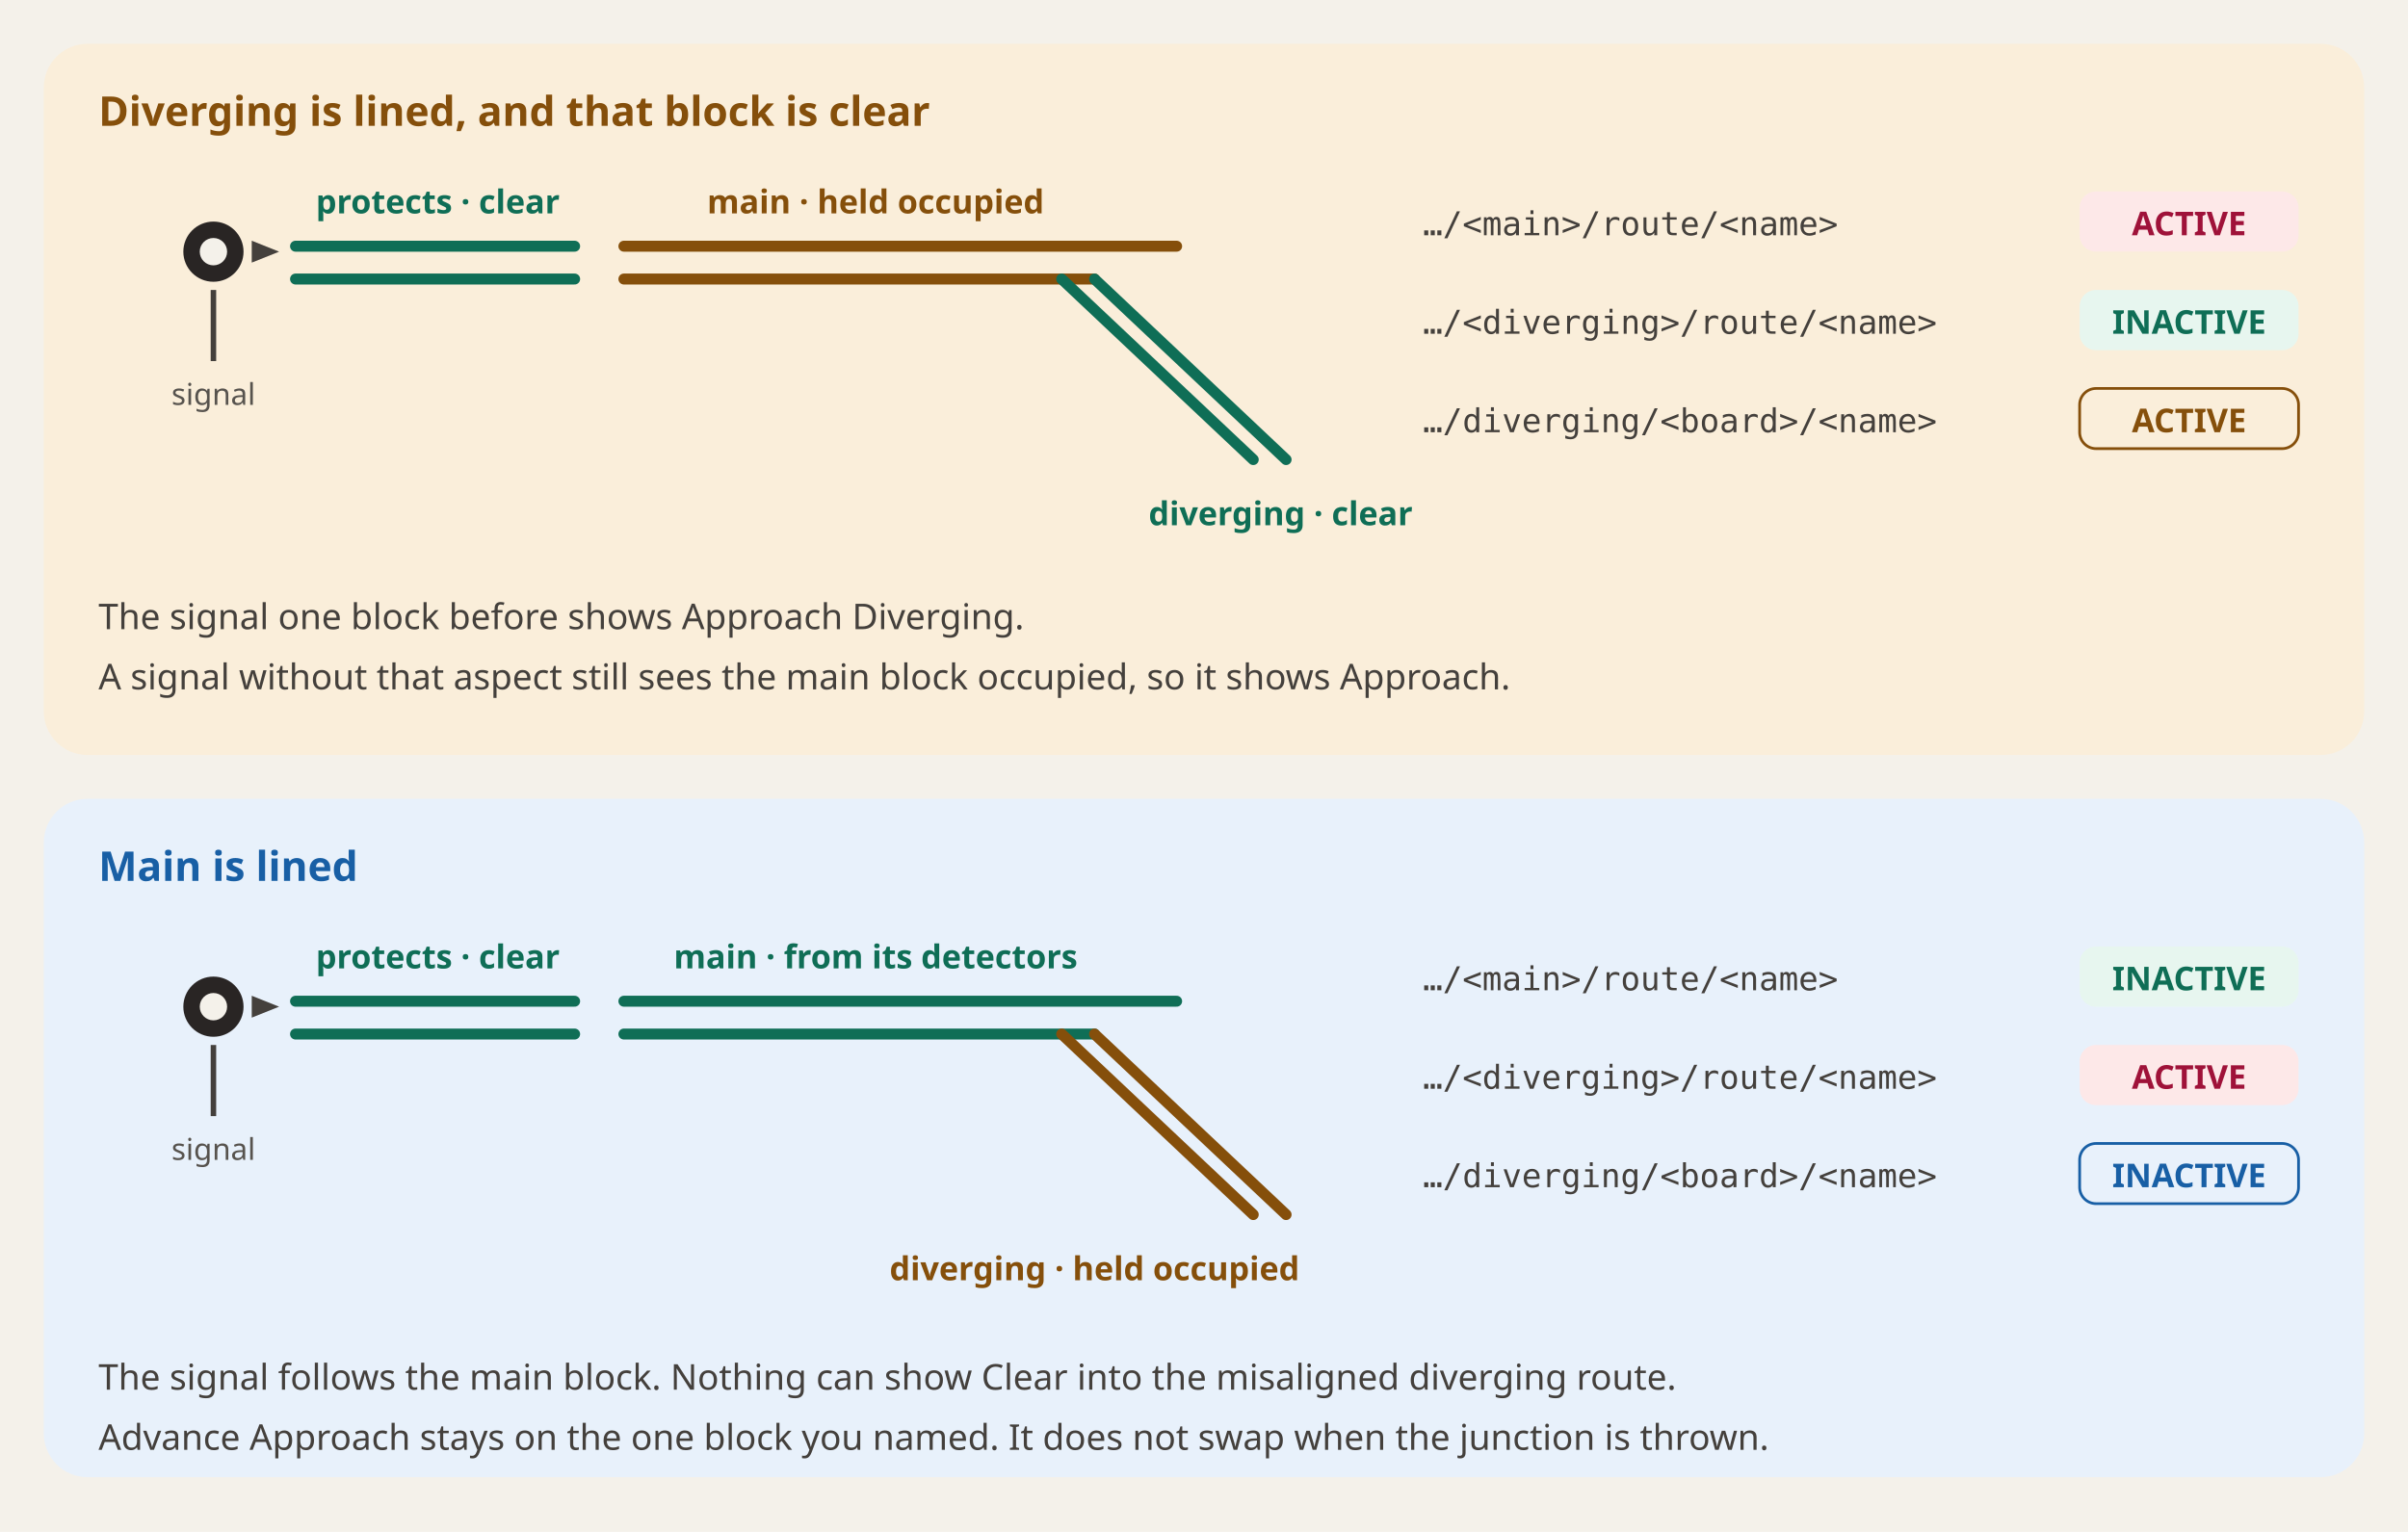
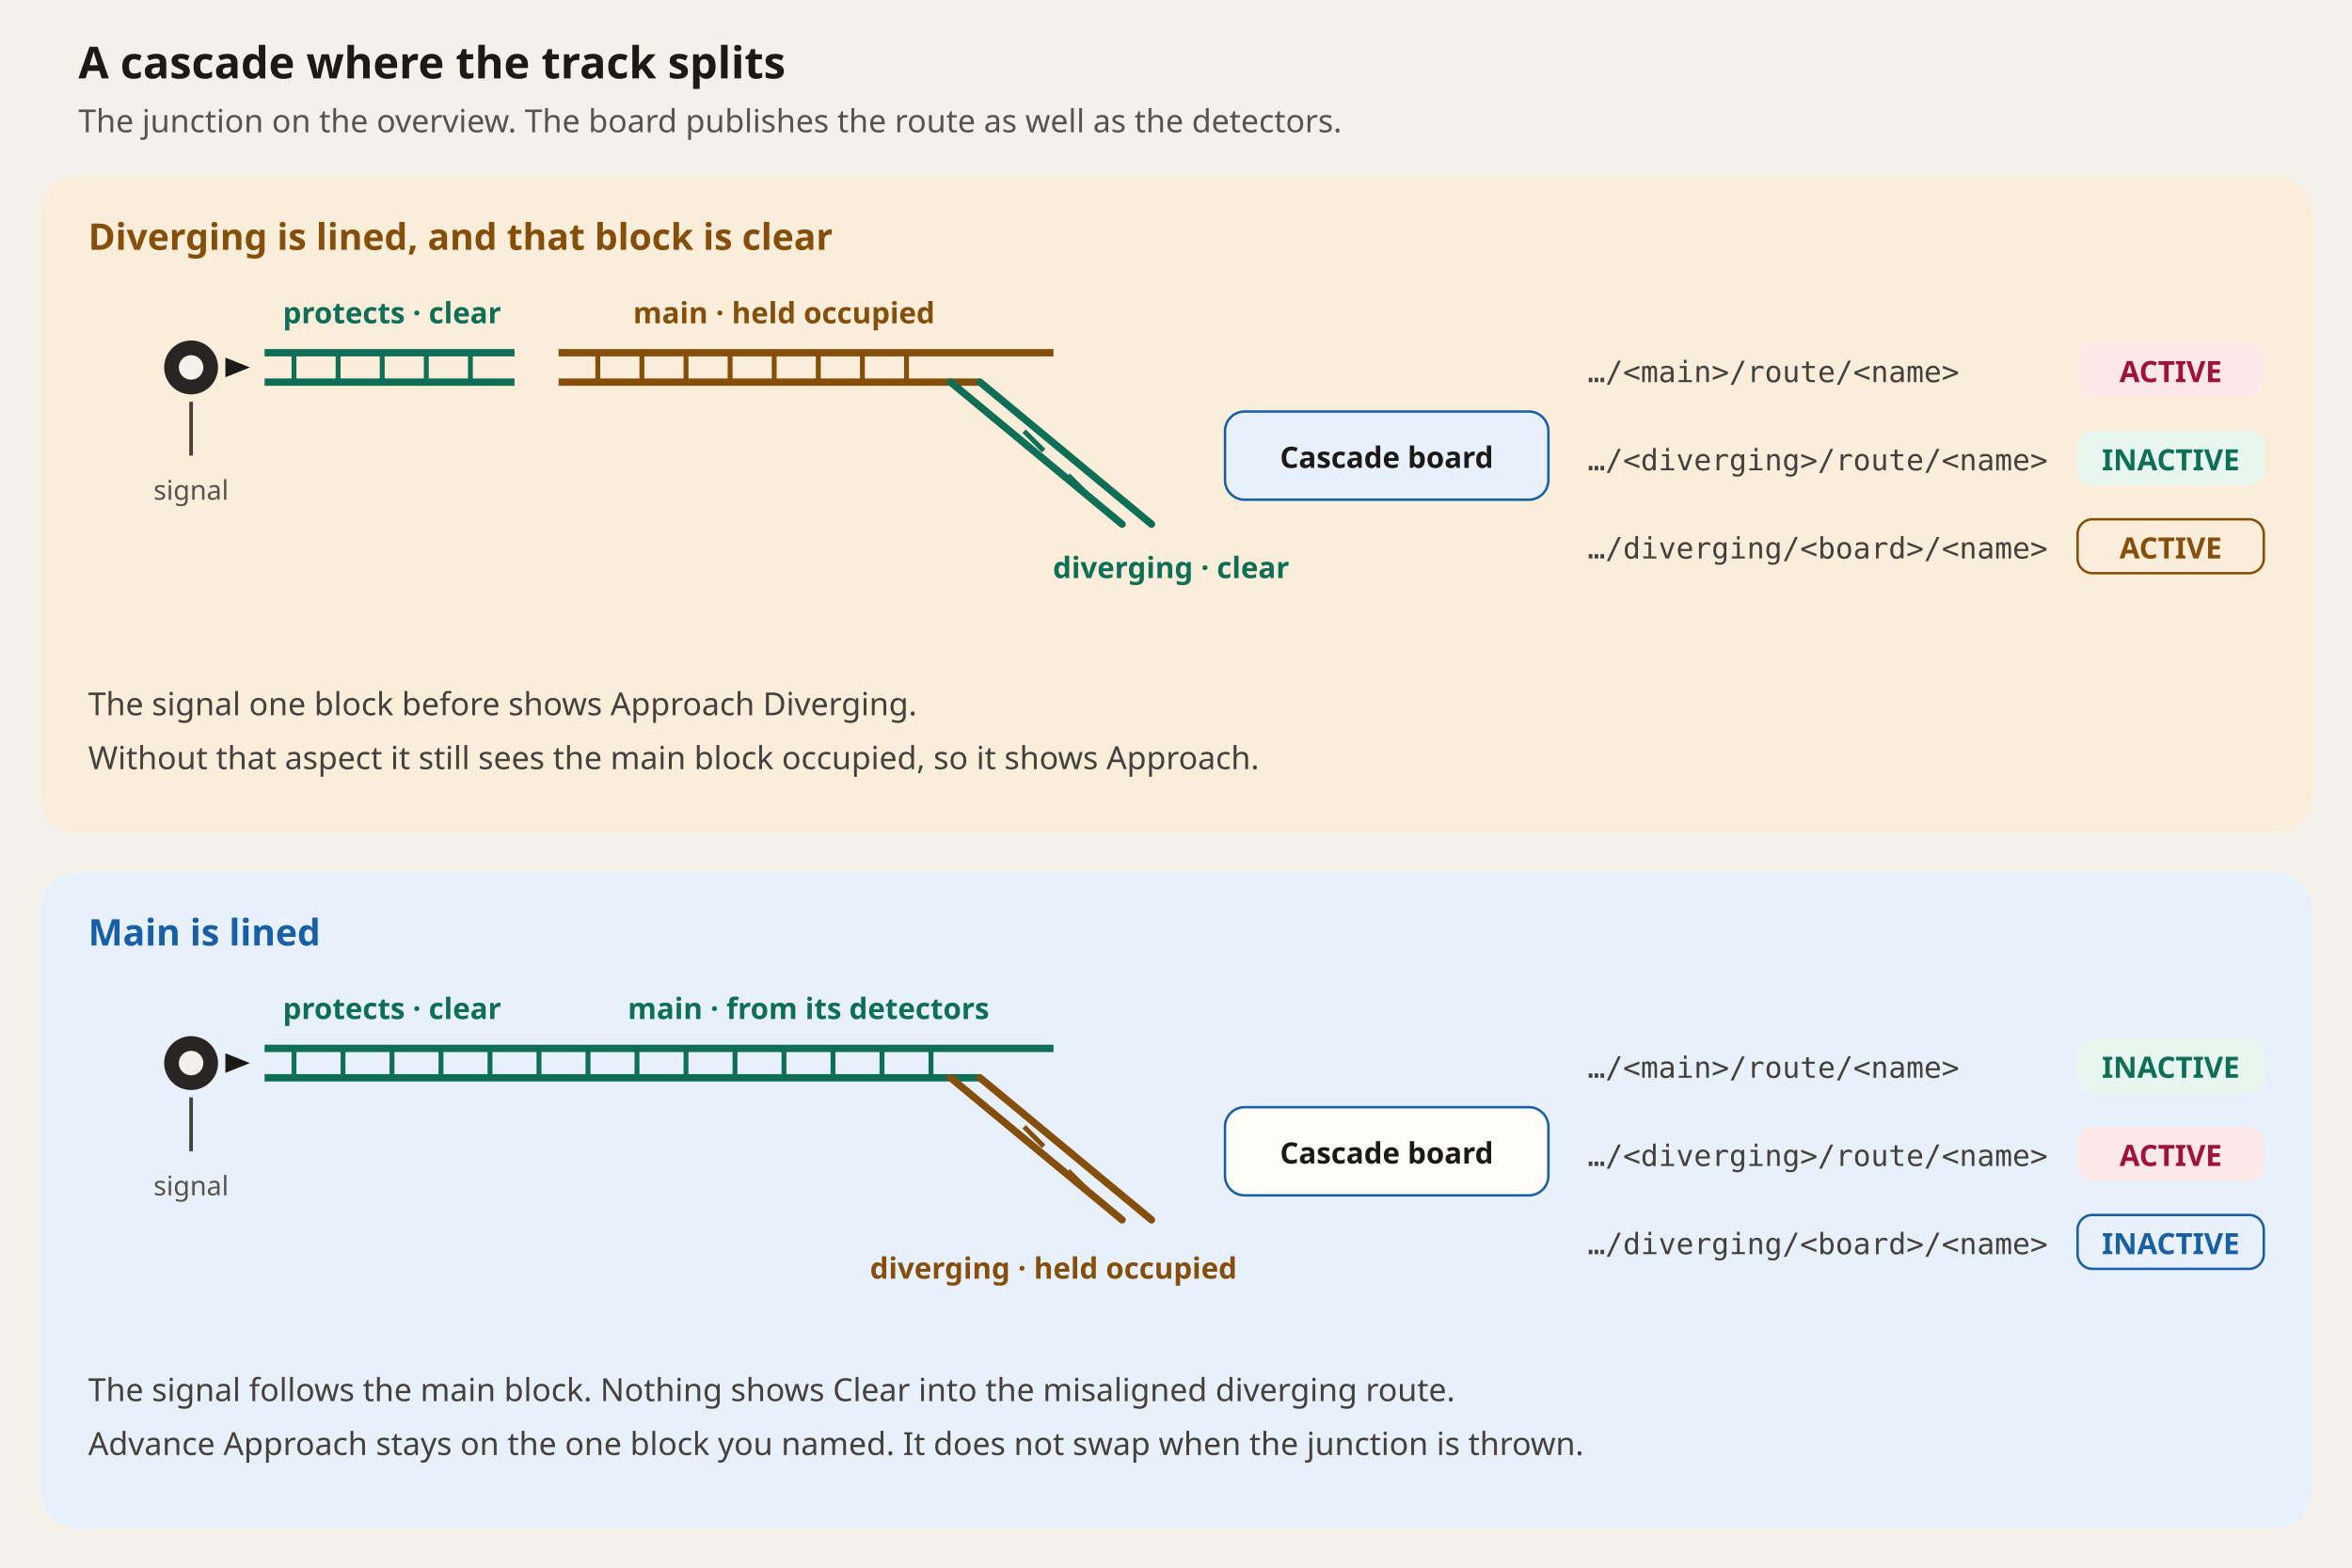
- <svg xmlns="http://www.w3.org/2000/svg" width="880" height="560" viewBox="0 0 880 560" role="img" aria-labelledby="jntTitle jntDesc">
-   <rect width="880" height="560" fill="#f4f1ea" />
-   <g font-family="ui-sans-serif, system-ui, sans-serif">
-     <rect x="16" y="16" width="848" height="260" rx="16" fill="#faeeda" />
-     <text x="36" y="46" fill="#854f0b" font-size="15" font-weight="600">Diverging is lined, and that block is clear</text>
-     <g transform="translate(78 92)">
-       <line x1="0" y1="14" x2="0" y2="40" stroke="#44403c" stroke-width="2" />
+ <svg xmlns="http://www.w3.org/2000/svg" width="960" height="640" viewBox="0 0 960 640" role="img" aria-labelledby="jntTitle jntDesc">
+   <rect width="960" height="640" fill="#f4f1ea" />
+   <g font-family="ui-sans-serif, system-ui, sans-serif" fill="#1c1917">
+     <text x="32" y="32" font-size="18" font-weight="600">A cascade where the track splits</text>
+     <text x="32" y="54" fill="#57534e" font-size="13">The junction on the overview. The board publishes the route as well as the detectors.</text>
+     <rect x="16" y="72" width="928" height="268" rx="16" fill="#faeeda" />
+     <text x="36" y="102" fill="#854f0b" font-size="15" font-weight="600">Diverging is lined, and that block is clear</text>
+     <g transform="translate(78 150)">
+       <line x1="0" y1="14" x2="0" y2="36" stroke="#44403c" stroke-width="1.5" />
      <circle cx="0" cy="0" r="11" fill="#292524" />
      <circle cx="0" cy="0" r="5" fill="#f4f1ea" />
-       <polygon points="14,-4 24,0 14,4" fill="#44403c" />
+       <polygon points="14,-4 24,0 14,4" fill="#1c1917" />
    </g>
-     <text x="78" y="148" text-anchor="middle" fill="#57534e" font-size="11">signal</text>
-     <line x1="108" y1="90" x2="210" y2="90" stroke="#0f6e56" stroke-width="4" stroke-linecap="round" />
-     <line x1="108" y1="102" x2="210" y2="102" stroke="#0f6e56" stroke-width="4" stroke-linecap="round" />
-     <text x="160" y="78" text-anchor="middle" fill="#0f6e56" font-size="12" font-weight="600">protects · clear</text>
-     <line x1="228" y1="90" x2="430" y2="90" stroke="#854f0b" stroke-width="4" stroke-linecap="round" />
-     <line x1="228" y1="102" x2="400" y2="102" stroke="#854f0b" stroke-width="4" stroke-linecap="round" />
-     <path d="M400 102 L470 168" fill="none" stroke="#0f6e56" stroke-width="4" stroke-linecap="round" />
-     <path d="M388 102 L458 168" fill="none" stroke="#0f6e56" stroke-width="4" stroke-linecap="round" />
-     <text x="320" y="78" text-anchor="middle" fill="#854f0b" font-size="12" font-weight="600">main · held occupied</text>
-     <text x="468" y="192" text-anchor="middle" fill="#0f6e56" font-size="12" font-weight="600">diverging · clear</text>
-     <text x="520" y="86" fill="#44403c" font-family="ui-monospace, SFMono-Regular, Menlo, monospace" font-size="12">…/&lt;main&gt;/route/&lt;name&gt;</text>
-     <rect x="760" y="70" width="80" height="22" rx="6" fill="#fde8e8" />
-     <text x="800" y="86" text-anchor="middle" fill="#9f1239" font-size="12" font-weight="600">ACTIVE</text>
-     <text x="520" y="122" fill="#44403c" font-family="ui-monospace, SFMono-Regular, Menlo, monospace" font-size="12">…/&lt;diverging&gt;/route/&lt;name&gt;</text>
-     <rect x="760" y="106" width="80" height="22" rx="6" fill="#e7f6ef" />
-     <text x="800" y="122" text-anchor="middle" fill="#0f6e56" font-size="12" font-weight="600">INACTIVE</text>
-     <text x="520" y="158" fill="#44403c" font-family="ui-monospace, SFMono-Regular, Menlo, monospace" font-size="12">…/diverging/&lt;board&gt;/&lt;name&gt;</text>
-     <rect x="760" y="142" width="80" height="22" rx="6" fill="#faeeda" stroke="#854f0b" />
-     <text x="800" y="158" text-anchor="middle" fill="#854f0b" font-size="12" font-weight="600">ACTIVE</text>
-     <text x="36" y="230" fill="#44403c" font-size="13">The signal one block before shows Approach Diverging.</text>
-     <text x="36" y="252" fill="#44403c" font-size="13">A signal without that aspect still sees the main block occupied, so it shows Approach.</text>
-     <rect x="16" y="292" width="848" height="248" rx="16" fill="#e8f1fb" />
-     <text x="36" y="322" fill="#185fa5" font-size="15" font-weight="600">Main is lined</text>
-     <g transform="translate(78 368)">
-       <line x1="0" y1="14" x2="0" y2="40" stroke="#44403c" stroke-width="2" />
+     <text x="78" y="204" text-anchor="middle" fill="#57534e" font-size="11">signal</text>
+     <g stroke="#0f6e56" stroke-width="3" stroke-linecap="butt">
+       <line x1="108" y1="144" x2="210" y2="144" />
+       <line x1="108" y1="156" x2="210" y2="156" />
+     </g>
+     <g stroke="#0f6e56" stroke-width="2">
+       <line x1="120" y1="144" x2="120" y2="156" />
+       <line x1="138" y1="144" x2="138" y2="156" />
+       <line x1="156" y1="144" x2="156" y2="156" />
+       <line x1="174" y1="144" x2="174" y2="156" />
+       <line x1="192" y1="144" x2="192" y2="156" />
+     </g>
+     <text x="160" y="132" text-anchor="middle" fill="#0f6e56" font-size="12" font-weight="600">protects · clear</text>
+     <g stroke="#854f0b" stroke-width="3" stroke-linecap="butt">
+       <line x1="228" y1="144" x2="430" y2="144" />
+       <line x1="228" y1="156" x2="400" y2="156" />
+     </g>
+     <g stroke="#854f0b" stroke-width="2">
+       <line x1="244" y1="144" x2="244" y2="156" />
+       <line x1="262" y1="144" x2="262" y2="156" />
+       <line x1="280" y1="144" x2="280" y2="156" />
+       <line x1="298" y1="144" x2="298" y2="156" />
+       <line x1="316" y1="144" x2="316" y2="156" />
+       <line x1="334" y1="144" x2="334" y2="156" />
+       <line x1="352" y1="144" x2="352" y2="156" />
+       <line x1="370" y1="144" x2="370" y2="156" />
+     </g>
+     <path d="M400 156 L470 214" fill="none" stroke="#0f6e56" stroke-width="3" stroke-linecap="round" />
+     <path d="M388 156 L458 214" fill="none" stroke="#0f6e56" stroke-width="3" stroke-linecap="round" />
+     <g stroke="#0f6e56" stroke-width="2">
+       <line x1="418" y1="176" x2="426" y2="184" />
+       <line x1="436" y1="194" x2="444" y2="202" />
+     </g>
+     <text x="320" y="132" text-anchor="middle" fill="#854f0b" font-size="12" font-weight="600">main · held occupied</text>
+     <text x="478" y="236" text-anchor="middle" fill="#0f6e56" font-size="12" font-weight="600">diverging · clear</text>
+     <rect x="500" y="168" width="132" height="36" rx="8" fill="#e8f1fb" stroke="#185fa5" />
+     <text x="566" y="191" text-anchor="middle" font-size="12" font-weight="600">Cascade board</text>
+     <text x="648" y="156" fill="#44403c" font-family="ui-monospace, SFMono-Regular, Menlo, monospace" font-size="12">…/&lt;main&gt;/route/&lt;name&gt;</text>
+     <rect x="848" y="140" width="76" height="22" rx="6" fill="#fde8e8" />
+     <text x="886" y="156" text-anchor="middle" fill="#9f1239" font-size="12" font-weight="600">ACTIVE</text>
+     <text x="648" y="192" fill="#44403c" font-family="ui-monospace, SFMono-Regular, Menlo, monospace" font-size="12">…/&lt;diverging&gt;/route/&lt;name&gt;</text>
+     <rect x="848" y="176" width="76" height="22" rx="6" fill="#e7f6ef" />
+     <text x="886" y="192" text-anchor="middle" fill="#0f6e56" font-size="12" font-weight="600">INACTIVE</text>
+     <text x="648" y="228" fill="#44403c" font-family="ui-monospace, SFMono-Regular, Menlo, monospace" font-size="12">…/diverging/&lt;board&gt;/&lt;name&gt;</text>
+     <rect x="848" y="212" width="76" height="22" rx="6" fill="#faeeda" stroke="#854f0b" />
+     <text x="886" y="228" text-anchor="middle" fill="#854f0b" font-size="12" font-weight="600">ACTIVE</text>
+     <text x="36" y="292" fill="#44403c" font-size="13">The signal one block before shows Approach Diverging.</text>
+     <text x="36" y="314" fill="#44403c" font-size="13">Without that aspect it still sees the main block occupied, so it shows Approach.</text>
+     <rect x="16" y="356" width="928" height="268" rx="16" fill="#e8f1fb" />
+     <text x="36" y="386" fill="#185fa5" font-size="15" font-weight="600">Main is lined</text>
+     <g transform="translate(78 434)">
+       <line x1="0" y1="14" x2="0" y2="36" stroke="#44403c" stroke-width="1.5" />
      <circle cx="0" cy="0" r="11" fill="#292524" />
      <circle cx="0" cy="0" r="5" fill="#f4f1ea" />
-       <polygon points="14,-4 24,0 14,4" fill="#44403c" />
+       <polygon points="14,-4 24,0 14,4" fill="#1c1917" />
    </g>
-     <text x="78" y="424" text-anchor="middle" fill="#57534e" font-size="11">signal</text>
-     <line x1="108" y1="366" x2="210" y2="366" stroke="#0f6e56" stroke-width="4" stroke-linecap="round" />
-     <line x1="108" y1="378" x2="210" y2="378" stroke="#0f6e56" stroke-width="4" stroke-linecap="round" />
-     <text x="160" y="354" text-anchor="middle" fill="#0f6e56" font-size="12" font-weight="600">protects · clear</text>
-     <line x1="228" y1="366" x2="430" y2="366" stroke="#0f6e56" stroke-width="4" stroke-linecap="round" />
-     <line x1="228" y1="378" x2="400" y2="378" stroke="#0f6e56" stroke-width="4" stroke-linecap="round" />
-     <path d="M400 378 L470 444" fill="none" stroke="#854f0b" stroke-width="4" stroke-linecap="round" />
-     <path d="M388 378 L458 444" fill="none" stroke="#854f0b" stroke-width="4" stroke-linecap="round" />
-     <text x="320" y="354" text-anchor="middle" fill="#0f6e56" font-size="12" font-weight="600">main · from its detectors</text>
-     <text x="400" y="468" text-anchor="middle" fill="#854f0b" font-size="12" font-weight="600">diverging · held occupied</text>
-     <text x="520" y="362" fill="#44403c" font-family="ui-monospace, SFMono-Regular, Menlo, monospace" font-size="12">…/&lt;main&gt;/route/&lt;name&gt;</text>
-     <rect x="760" y="346" width="80" height="22" rx="6" fill="#e7f6ef" />
-     <text x="800" y="362" text-anchor="middle" fill="#0f6e56" font-size="12" font-weight="600">INACTIVE</text>
-     <text x="520" y="398" fill="#44403c" font-family="ui-monospace, SFMono-Regular, Menlo, monospace" font-size="12">…/&lt;diverging&gt;/route/&lt;name&gt;</text>
-     <rect x="760" y="382" width="80" height="22" rx="6" fill="#fde8e8" />
-     <text x="800" y="398" text-anchor="middle" fill="#9f1239" font-size="12" font-weight="600">ACTIVE</text>
-     <text x="520" y="434" fill="#44403c" font-family="ui-monospace, SFMono-Regular, Menlo, monospace" font-size="12">…/diverging/&lt;board&gt;/&lt;name&gt;</text>
-     <rect x="760" y="418" width="80" height="22" rx="6" fill="#e8f1fb" stroke="#185fa5" />
-     <text x="800" y="434" text-anchor="middle" fill="#185fa5" font-size="12" font-weight="600">INACTIVE</text>
-     <text x="36" y="508" fill="#44403c" font-size="13">The signal follows the main block. Nothing can show Clear into the misaligned diverging route.</text>
-     <text x="36" y="530" fill="#44403c" font-size="13">Advance Approach stays on the one block you named. It does not swap when the junction is thrown.</text>
+     <text x="78" y="488" text-anchor="middle" fill="#57534e" font-size="11">signal</text>
+     <g stroke="#0f6e56" stroke-width="3" stroke-linecap="butt">
+       <line x1="108" y1="428" x2="430" y2="428" />
+       <line x1="108" y1="440" x2="400" y2="440" />
+     </g>
+     <g stroke="#0f6e56" stroke-width="2">
+       <line x1="120" y1="428" x2="120" y2="440" />
+       <line x1="140" y1="428" x2="140" y2="440" />
+       <line x1="160" y1="428" x2="160" y2="440" />
+       <line x1="180" y1="428" x2="180" y2="440" />
+       <line x1="200" y1="428" x2="200" y2="440" />
+       <line x1="220" y1="428" x2="220" y2="440" />
+       <line x1="240" y1="428" x2="240" y2="440" />
+       <line x1="260" y1="428" x2="260" y2="440" />
+       <line x1="280" y1="428" x2="280" y2="440" />
+       <line x1="300" y1="428" x2="300" y2="440" />
+       <line x1="320" y1="428" x2="320" y2="440" />
+       <line x1="340" y1="428" x2="340" y2="440" />
+       <line x1="360" y1="428" x2="360" y2="440" />
+       <line x1="380" y1="428" x2="380" y2="440" />
+     </g>
+     <path d="M400 440 L470 498" fill="none" stroke="#854f0b" stroke-width="3" stroke-linecap="round" />
+     <path d="M388 440 L458 498" fill="none" stroke="#854f0b" stroke-width="3" stroke-linecap="round" />
+     <g stroke="#854f0b" stroke-width="2">
+       <line x1="418" y1="460" x2="426" y2="468" />
+       <line x1="436" y1="478" x2="444" y2="486" />
+     </g>
+     <text x="160" y="416" text-anchor="middle" fill="#0f6e56" font-size="12" font-weight="600">protects · clear</text>
+     <text x="330" y="416" text-anchor="middle" fill="#0f6e56" font-size="12" font-weight="600">main · from its detectors</text>
+     <text x="430" y="522" text-anchor="middle" fill="#854f0b" font-size="12" font-weight="600">diverging · held occupied</text>
+     <rect x="500" y="452" width="132" height="36" rx="8" fill="#fffdf8" stroke="#185fa5" />
+     <text x="566" y="475" text-anchor="middle" font-size="12" font-weight="600">Cascade board</text>
+     <text x="648" y="440" fill="#44403c" font-family="ui-monospace, SFMono-Regular, Menlo, monospace" font-size="12">…/&lt;main&gt;/route/&lt;name&gt;</text>
+     <rect x="848" y="424" width="76" height="22" rx="6" fill="#e7f6ef" />
+     <text x="886" y="440" text-anchor="middle" fill="#0f6e56" font-size="12" font-weight="600">INACTIVE</text>
+     <text x="648" y="476" fill="#44403c" font-family="ui-monospace, SFMono-Regular, Menlo, monospace" font-size="12">…/&lt;diverging&gt;/route/&lt;name&gt;</text>
+     <rect x="848" y="460" width="76" height="22" rx="6" fill="#fde8e8" />
+     <text x="886" y="476" text-anchor="middle" fill="#9f1239" font-size="12" font-weight="600">ACTIVE</text>
+     <text x="648" y="512" fill="#44403c" font-family="ui-monospace, SFMono-Regular, Menlo, monospace" font-size="12">…/diverging/&lt;board&gt;/&lt;name&gt;</text>
+     <rect x="848" y="496" width="76" height="22" rx="6" fill="#e8f1fb" stroke="#185fa5" />
+     <text x="886" y="512" text-anchor="middle" fill="#185fa5" font-size="12" font-weight="600">INACTIVE</text>
+     <text x="36" y="572" fill="#44403c" font-size="13">The signal follows the main block. Nothing shows Clear into the misaligned diverging route.</text>
+     <text x="36" y="594" fill="#44403c" font-size="13">Advance Approach stays on the one block you named. It does not swap when the junction is thrown.</text>
  </g>
</svg>
